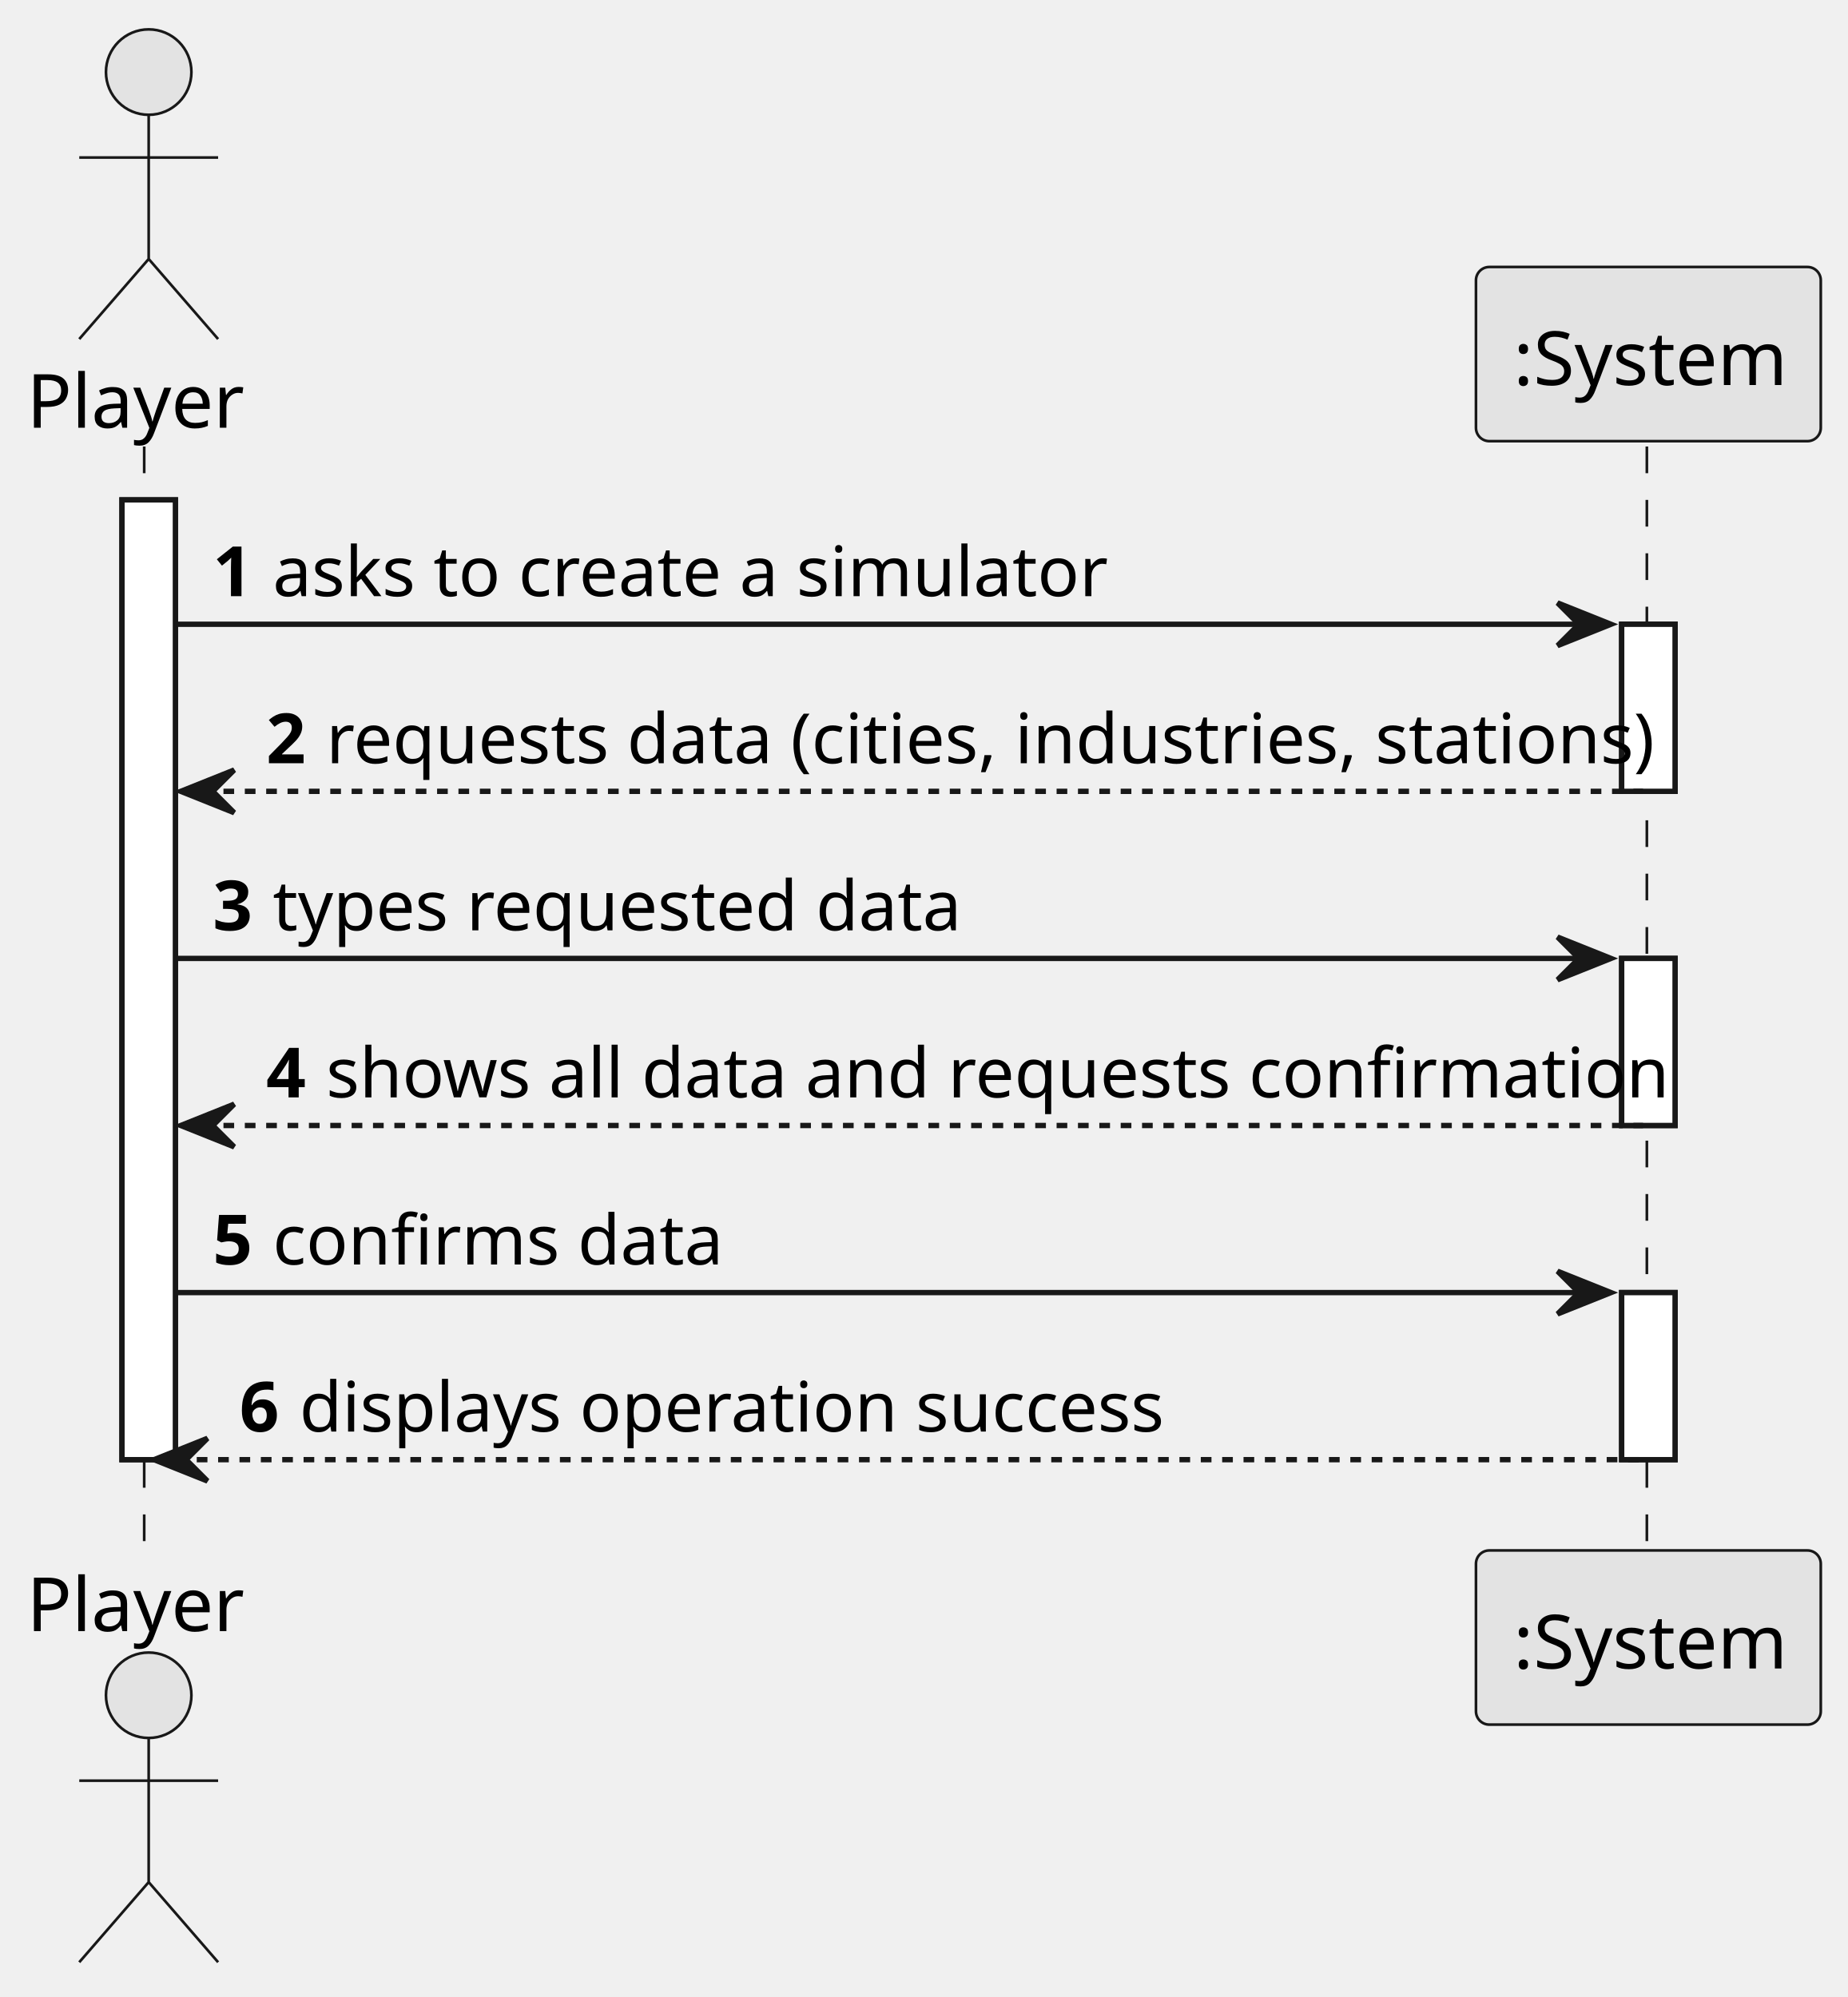
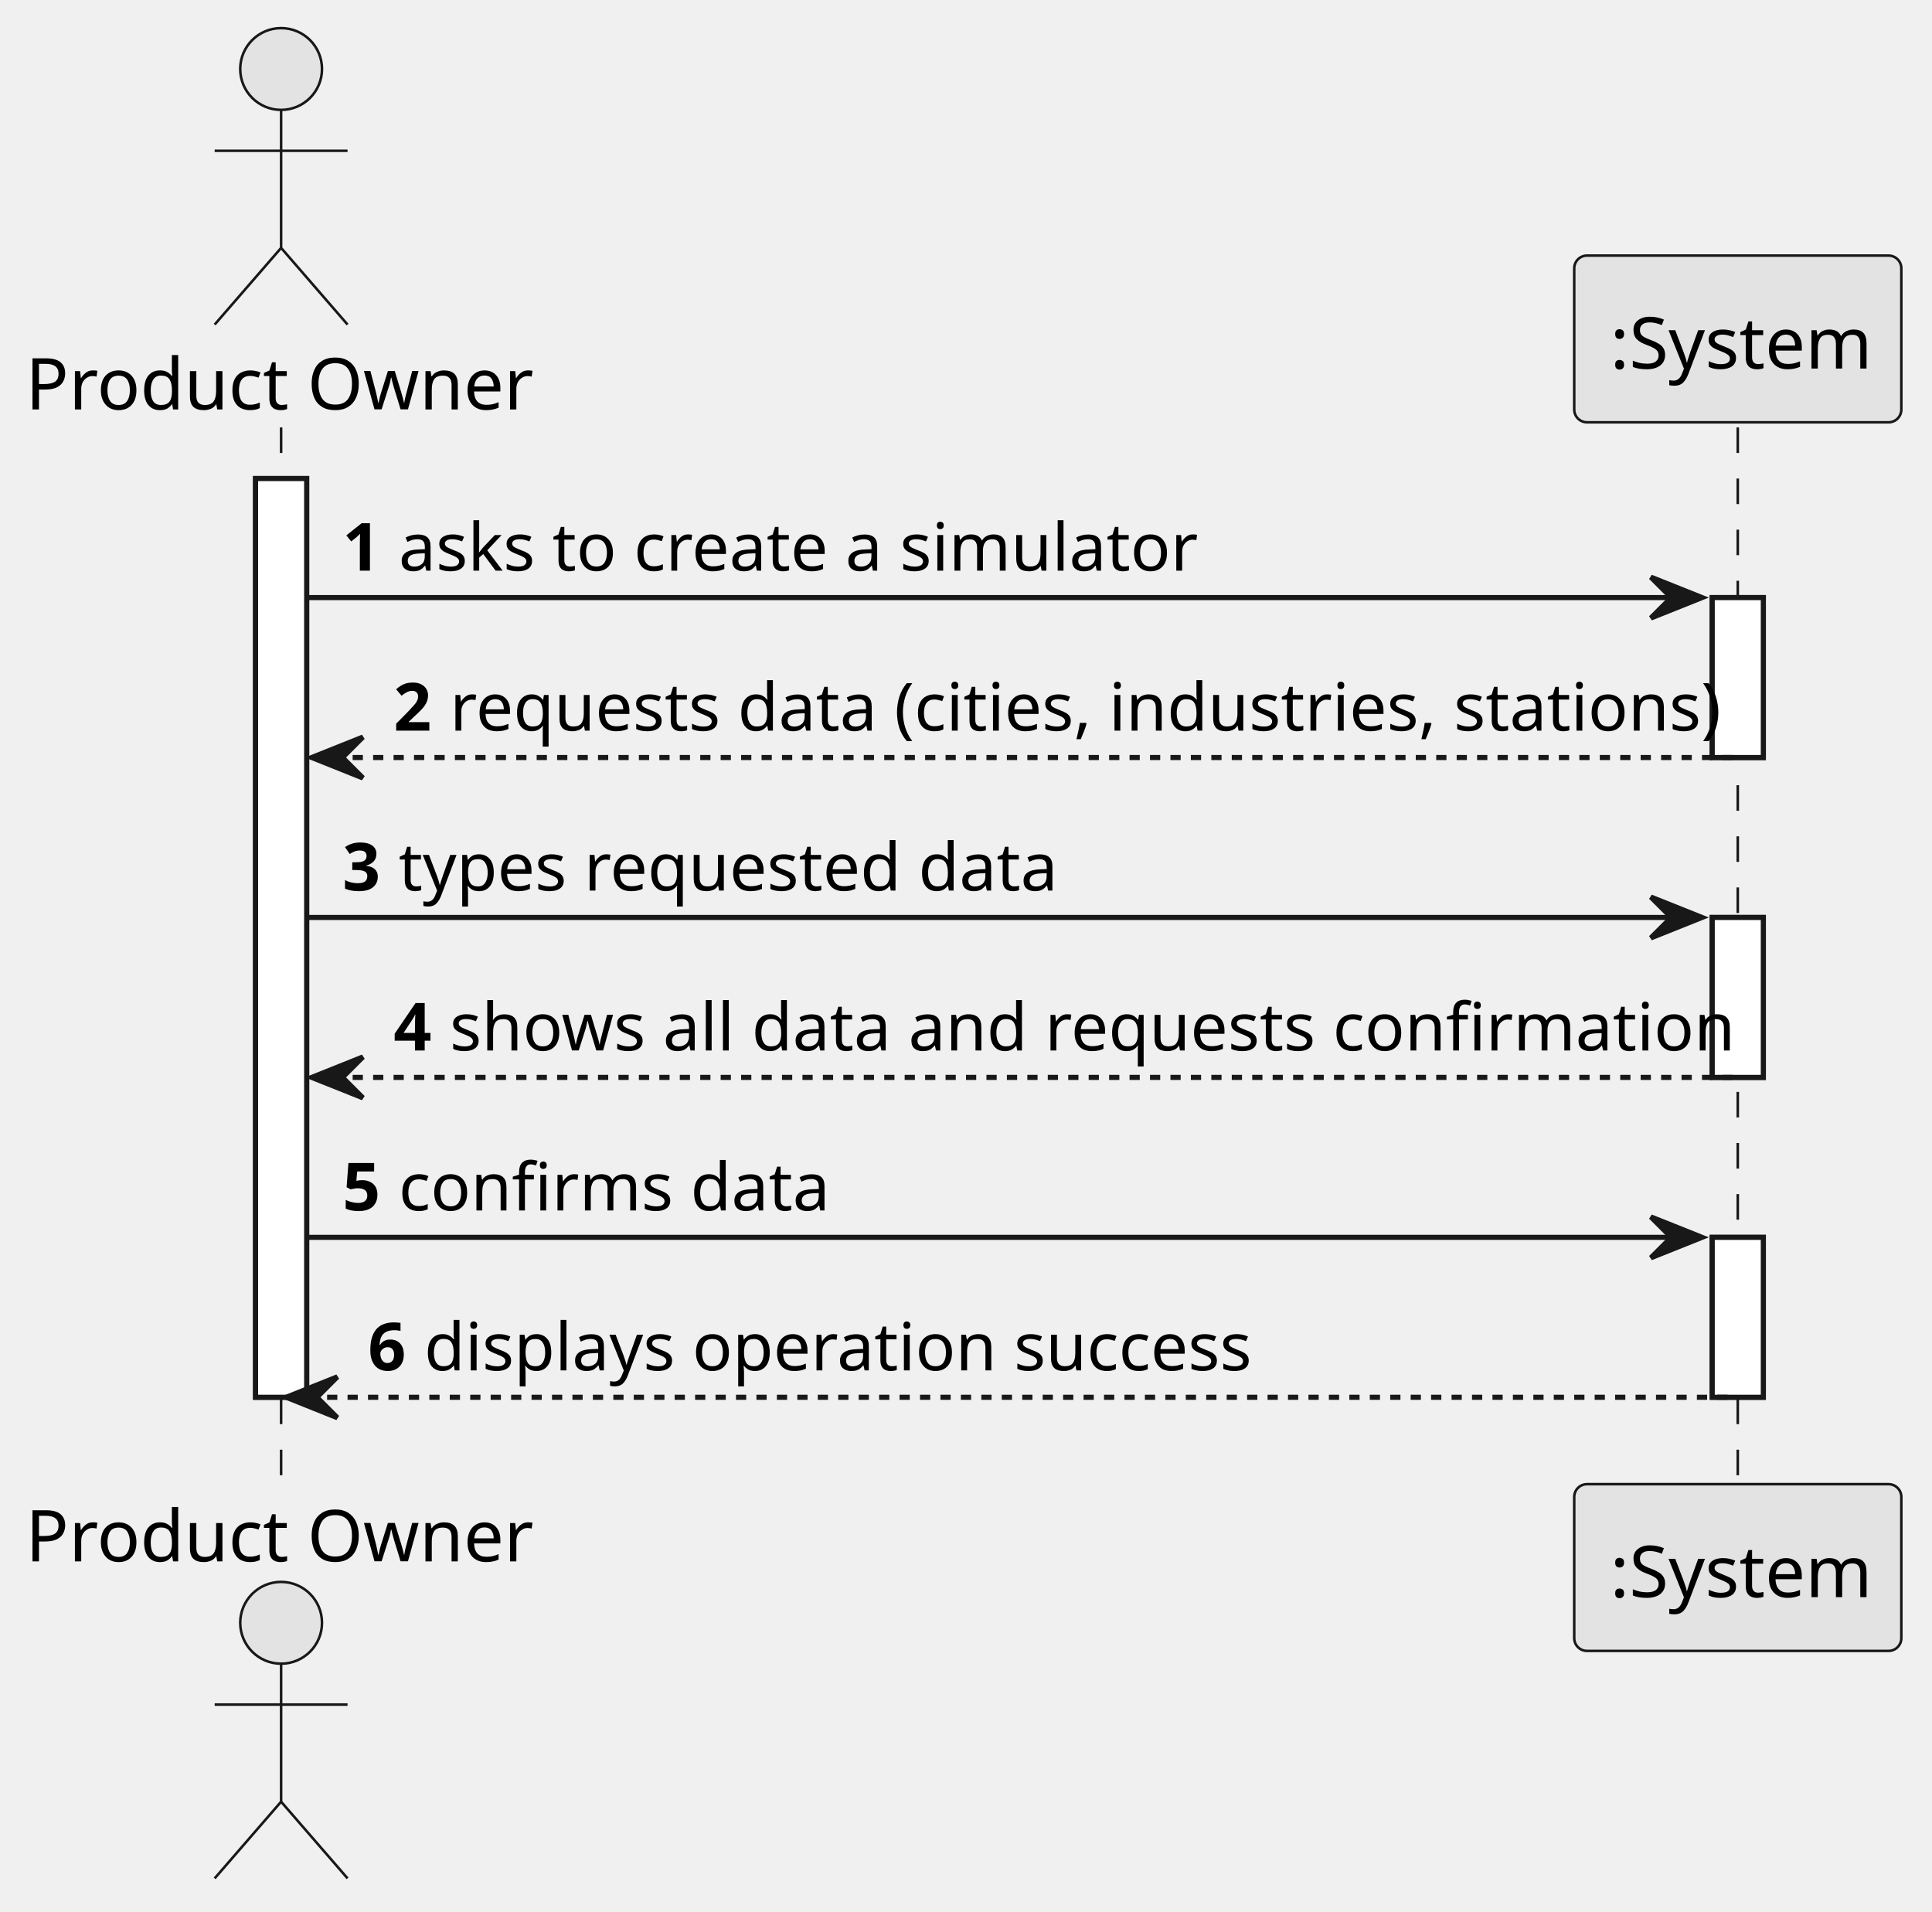
- <svg xmlns="http://www.w3.org/2000/svg" contentStyleType="text/css" height="374px" preserveAspectRatio="none" style="width:346px;height:374px;background:#FFFFFF;" version="1.1" viewBox="0 0 346 374" width="346px" zoomAndPan="magnify">
+ <svg xmlns="http://www.w3.org/2000/svg" contentStyleType="text/css" height="374px" preserveAspectRatio="none" style="width:378px;height:374px;background:#FFFFFF;" version="1.1" viewBox="0 0 378 374" width="378px" zoomAndPan="magnify">
  <defs />
  <g>
-     <rect fill="#FFFFFF" height="179.746" style="stroke:#181818;stroke-width:1.0;" width="10" x="22.841" y="93.621" />
-     <rect fill="#FFFFFF" height="31.291" style="stroke:#181818;stroke-width:1.0;" width="10" x="303.646" y="116.912" />
-     <rect fill="#FFFFFF" height="31.291" style="stroke:#181818;stroke-width:1.0;" width="10" x="303.646" y="179.494" />
-     <rect fill="#FFFFFF" height="31.291" style="stroke:#181818;stroke-width:1.0;" width="10" x="303.646" y="242.076" />
-     <line style="stroke:#181818;stroke-width:0.5;stroke-dasharray:5.0,5.0;" x1="27" x2="27" y1="83.621" y2="291.367" />
-     <line style="stroke:#181818;stroke-width:0.5;stroke-dasharray:5.0,5.0;" x1="308.363" x2="308.363" y1="83.621" y2="291.367" />
-     <text fill="#000000" font-family="sans-serif" font-size="14" lengthAdjust="spacing" textLength="39.683" x="5" y="80.107">Player</text>
-     <ellipse cx="27.841" cy="13.5" fill="#E3E3E3" rx="8" ry="8" style="stroke:#181818;stroke-width:0.5;" />
-     <path d="M27.841,21.5 L27.841,48.5 M14.841,29.5 L40.841,29.5 M27.841,48.5 L14.841,63.5 M27.841,48.5 L40.841,63.5 " fill="none" style="stroke:#181818;stroke-width:0.5;" />
-     <text fill="#000000" font-family="sans-serif" font-size="14" lengthAdjust="spacing" textLength="39.683" x="5" y="305.475">Player</text>
-     <ellipse cx="27.841" cy="317.488" fill="#E3E3E3" rx="8" ry="8" style="stroke:#181818;stroke-width:0.5;" />
-     <path d="M27.841,325.488 L27.841,352.488 M14.841,333.488 L40.841,333.488 M27.841,352.488 L14.841,367.488 M27.841,352.488 L40.841,367.488 " fill="none" style="stroke:#181818;stroke-width:0.5;" />
-     <rect fill="#E3E3E3" height="32.621" rx="2.5" ry="2.5" style="stroke:#181818;stroke-width:0.5;" width="64.565" x="276.363" y="50" />
-     <text fill="#000000" font-family="sans-serif" font-size="14" lengthAdjust="spacing" textLength="50.565" x="283.363" y="72.107">:System</text>
-     <rect fill="#E3E3E3" height="32.621" rx="2.5" ry="2.5" style="stroke:#181818;stroke-width:0.5;" width="64.565" x="276.363" y="290.367" />
-     <text fill="#000000" font-family="sans-serif" font-size="14" lengthAdjust="spacing" textLength="50.565" x="283.363" y="312.475">:System</text>
-     <rect fill="#FFFFFF" height="179.746" style="stroke:#181818;stroke-width:1.0;" width="10" x="22.841" y="93.621" />
-     <rect fill="#FFFFFF" height="31.291" style="stroke:#181818;stroke-width:1.0;" width="10" x="303.646" y="116.912" />
-     <rect fill="#FFFFFF" height="31.291" style="stroke:#181818;stroke-width:1.0;" width="10" x="303.646" y="179.494" />
-     <rect fill="#FFFFFF" height="31.291" style="stroke:#181818;stroke-width:1.0;" width="10" x="303.646" y="242.076" />
-     <polygon fill="#181818" points="291.646,112.912,301.646,116.912,291.646,120.912,295.646,116.912" style="stroke:#181818;stroke-width:1.0;" />
-     <line style="stroke:#181818;stroke-width:1.0;" x1="32.841" x2="297.646" y1="116.912" y2="116.912" />
-     <text fill="#000000" font-family="sans-serif" font-size="13" font-weight="bold" lengthAdjust="spacing" textLength="7.23" x="39.841" y="111.649">1</text>
-     <text fill="#000000" font-family="sans-serif" font-size="13" lengthAdjust="spacing" textLength="148.116" x="51.071" y="111.649">asks to create a simulator</text>
-     <polygon fill="#181818" points="43.841,144.203,33.841,148.203,43.841,152.203,39.841,148.203" style="stroke:#181818;stroke-width:1.0;" />
-     <line style="stroke:#181818;stroke-width:1.0;stroke-dasharray:2.0,2.0;" x1="37.841" x2="307.646" y1="148.203" y2="148.203" />
-     <text fill="#000000" font-family="sans-serif" font-size="13" font-weight="bold" lengthAdjust="spacing" textLength="7.23" x="49.841" y="142.94">2</text>
-     <text fill="#000000" font-family="sans-serif" font-size="13" lengthAdjust="spacing" textLength="235.549" x="61.071" y="142.94">requests data (cities, industries, stations)</text>
-     <polygon fill="#181818" points="291.646,175.494,301.646,179.494,291.646,183.494,295.646,179.494" style="stroke:#181818;stroke-width:1.0;" />
-     <line style="stroke:#181818;stroke-width:1.0;" x1="32.841" x2="297.646" y1="179.494" y2="179.494" />
-     <text fill="#000000" font-family="sans-serif" font-size="13" font-weight="bold" lengthAdjust="spacing" textLength="7.23" x="39.841" y="174.231">3</text>
-     <text fill="#000000" font-family="sans-serif" font-size="13" lengthAdjust="spacing" textLength="121.418" x="51.071" y="174.231">types requested data</text>
-     <polygon fill="#181818" points="43.841,206.785,33.841,210.785,43.841,214.785,39.841,210.785" style="stroke:#181818;stroke-width:1.0;" />
-     <line style="stroke:#181818;stroke-width:1.0;stroke-dasharray:2.0,2.0;" x1="37.841" x2="307.646" y1="210.785" y2="210.785" />
-     <text fill="#000000" font-family="sans-serif" font-size="13" font-weight="bold" lengthAdjust="spacing" textLength="7.23" x="49.841" y="205.523">4</text>
-     <text fill="#000000" font-family="sans-serif" font-size="13" lengthAdjust="spacing" textLength="235.574" x="61.071" y="205.523">shows all data and requests confirmation</text>
-     <polygon fill="#181818" points="291.646,238.076,301.646,242.076,291.646,246.076,295.646,242.076" style="stroke:#181818;stroke-width:1.0;" />
-     <line style="stroke:#181818;stroke-width:1.0;" x1="32.841" x2="297.646" y1="242.076" y2="242.076" />
-     <text fill="#000000" font-family="sans-serif" font-size="13" font-weight="bold" lengthAdjust="spacing" textLength="7.23" x="39.841" y="236.814">5</text>
-     <text fill="#000000" font-family="sans-serif" font-size="13" lengthAdjust="spacing" textLength="78.032" x="51.071" y="236.814">confirms data</text>
-     <polygon fill="#181818" points="38.841,269.367,28.841,273.367,38.841,277.367,34.841,273.367" style="stroke:#181818;stroke-width:1.0;" />
-     <line style="stroke:#181818;stroke-width:1.0;stroke-dasharray:2.0,2.0;" x1="32.841" x2="307.646" y1="273.367" y2="273.367" />
-     <text fill="#000000" font-family="sans-serif" font-size="13" font-weight="bold" lengthAdjust="spacing" textLength="7.23" x="44.841" y="268.104">6</text>
-     <text fill="#000000" font-family="sans-serif" font-size="13" lengthAdjust="spacing" textLength="155.359" x="56.071" y="268.104">displays operation success</text>
+     <rect fill="#FFFFFF" height="179.746" style="stroke:#181818;stroke-width:1.0;" width="10" x="50" y="93.621" />
+     <rect fill="#FFFFFF" height="31.291" style="stroke:#181818;stroke-width:1.0;" width="10" x="335" y="116.912" />
+     <rect fill="#FFFFFF" height="31.291" style="stroke:#181818;stroke-width:1.0;" width="10" x="335" y="179.494" />
+     <rect fill="#FFFFFF" height="31.291" style="stroke:#181818;stroke-width:1.0;" width="10" x="335" y="242.076" />
+     <line style="stroke:#181818;stroke-width:0.5;stroke-dasharray:5.0,5.0;" x1="55" x2="55" y1="83.621" y2="291.367" />
+     <line style="stroke:#181818;stroke-width:0.5;stroke-dasharray:5.0,5.0;" x1="340" x2="340" y1="83.621" y2="291.367" />
+     <text fill="#000000" font-family="sans-serif" font-size="14" lengthAdjust="spacing" textLength="94" x="5" y="80.107">Product Owner</text>
+     <ellipse cx="55" cy="13.5" fill="#E3E3E3" rx="8" ry="8" style="stroke:#181818;stroke-width:0.5;" />
+     <path d="M55,21.5 L55,48.5 M42,29.5 L68,29.5 M55,48.5 L42,63.5 M55,48.5 L68,63.5 " fill="none" style="stroke:#181818;stroke-width:0.5;" />
+     <text fill="#000000" font-family="sans-serif" font-size="14" lengthAdjust="spacing" textLength="94" x="5" y="305.475">Product Owner</text>
+     <ellipse cx="55" cy="317.488" fill="#E3E3E3" rx="8" ry="8" style="stroke:#181818;stroke-width:0.5;" />
+     <path d="M55,325.488 L55,352.488 M42,333.488 L68,333.488 M55,352.488 L42,367.488 M55,352.488 L68,367.488 " fill="none" style="stroke:#181818;stroke-width:0.5;" />
+     <rect fill="#E3E3E3" height="32.621" rx="2.5" ry="2.5" style="stroke:#181818;stroke-width:0.5;" width="64" x="308" y="50" />
+     <text fill="#000000" font-family="sans-serif" font-size="14" lengthAdjust="spacing" textLength="50" x="315" y="72.107">:System</text>
+     <rect fill="#E3E3E3" height="32.621" rx="2.5" ry="2.5" style="stroke:#181818;stroke-width:0.5;" width="64" x="308" y="290.367" />
+     <text fill="#000000" font-family="sans-serif" font-size="14" lengthAdjust="spacing" textLength="50" x="315" y="312.475">:System</text>
+     <rect fill="#FFFFFF" height="179.746" style="stroke:#181818;stroke-width:1.0;" width="10" x="50" y="93.621" />
+     <rect fill="#FFFFFF" height="31.291" style="stroke:#181818;stroke-width:1.0;" width="10" x="335" y="116.912" />
+     <rect fill="#FFFFFF" height="31.291" style="stroke:#181818;stroke-width:1.0;" width="10" x="335" y="179.494" />
+     <rect fill="#FFFFFF" height="31.291" style="stroke:#181818;stroke-width:1.0;" width="10" x="335" y="242.076" />
+     <polygon fill="#181818" points="323,112.912,333,116.912,323,120.912,327,116.912" style="stroke:#181818;stroke-width:1.0;" />
+     <line style="stroke:#181818;stroke-width:1.0;" x1="60" x2="329" y1="116.912" y2="116.912" />
+     <text fill="#000000" font-family="sans-serif" font-size="13" font-weight="bold" lengthAdjust="spacing" textLength="7" x="67" y="111.649">1</text>
+     <text fill="#000000" font-family="sans-serif" font-size="13" lengthAdjust="spacing" textLength="151" x="78" y="111.649">asks to create a simulator</text>
+     <polygon fill="#181818" points="71,144.203,61,148.203,71,152.203,67,148.203" style="stroke:#181818;stroke-width:1.0;" />
+     <line style="stroke:#181818;stroke-width:1.0;stroke-dasharray:2.0,2.0;" x1="65" x2="339" y1="148.203" y2="148.203" />
+     <text fill="#000000" font-family="sans-serif" font-size="13" font-weight="bold" lengthAdjust="spacing" textLength="7" x="77" y="142.94">2</text>
+     <text fill="#000000" font-family="sans-serif" font-size="13" lengthAdjust="spacing" textLength="240" x="88" y="142.94">requests data (cities, industries, stations)</text>
+     <polygon fill="#181818" points="323,175.494,333,179.494,323,183.494,327,179.494" style="stroke:#181818;stroke-width:1.0;" />
+     <line style="stroke:#181818;stroke-width:1.0;" x1="60" x2="329" y1="179.494" y2="179.494" />
+     <text fill="#000000" font-family="sans-serif" font-size="13" font-weight="bold" lengthAdjust="spacing" textLength="7" x="67" y="174.231">3</text>
+     <text fill="#000000" font-family="sans-serif" font-size="13" lengthAdjust="spacing" textLength="122" x="78" y="174.231">types requested data</text>
+     <polygon fill="#181818" points="71,206.785,61,210.785,71,214.785,67,210.785" style="stroke:#181818;stroke-width:1.0;" />
+     <line style="stroke:#181818;stroke-width:1.0;stroke-dasharray:2.0,2.0;" x1="65" x2="339" y1="210.785" y2="210.785" />
+     <text fill="#000000" font-family="sans-serif" font-size="13" font-weight="bold" lengthAdjust="spacing" textLength="7" x="77" y="205.523">4</text>
+     <text fill="#000000" font-family="sans-serif" font-size="13" lengthAdjust="spacing" textLength="236" x="88" y="205.523">shows all data and requests confirmation</text>
+     <polygon fill="#181818" points="323,238.076,333,242.076,323,246.076,327,242.076" style="stroke:#181818;stroke-width:1.0;" />
+     <line style="stroke:#181818;stroke-width:1.0;" x1="60" x2="329" y1="242.076" y2="242.076" />
+     <text fill="#000000" font-family="sans-serif" font-size="13" font-weight="bold" lengthAdjust="spacing" textLength="7" x="67" y="236.814">5</text>
+     <text fill="#000000" font-family="sans-serif" font-size="13" lengthAdjust="spacing" textLength="78" x="78" y="236.814">confirms data</text>
+     <polygon fill="#181818" points="66,269.367,56,273.367,66,277.367,62,273.367" style="stroke:#181818;stroke-width:1.0;" />
+     <line style="stroke:#181818;stroke-width:1.0;stroke-dasharray:2.0,2.0;" x1="60" x2="339" y1="273.367" y2="273.367" />
+     <text fill="#000000" font-family="sans-serif" font-size="13" font-weight="bold" lengthAdjust="spacing" textLength="7" x="72" y="268.104">6</text>
+     <text fill="#000000" font-family="sans-serif" font-size="13" lengthAdjust="spacing" textLength="158" x="83" y="268.104">displays operation success</text>
  </g>
</svg>
